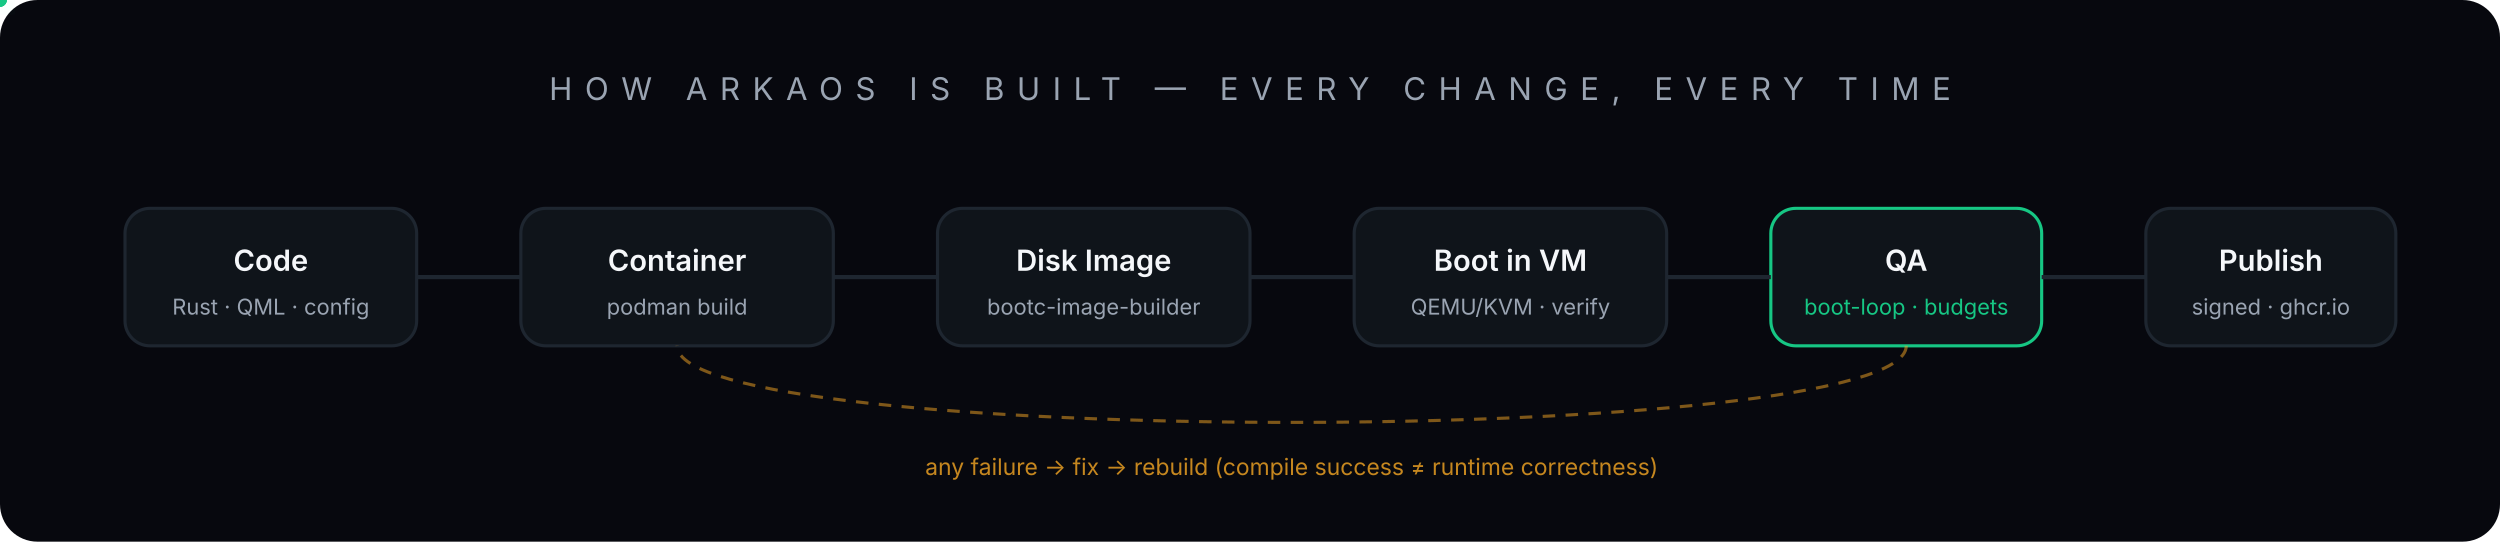
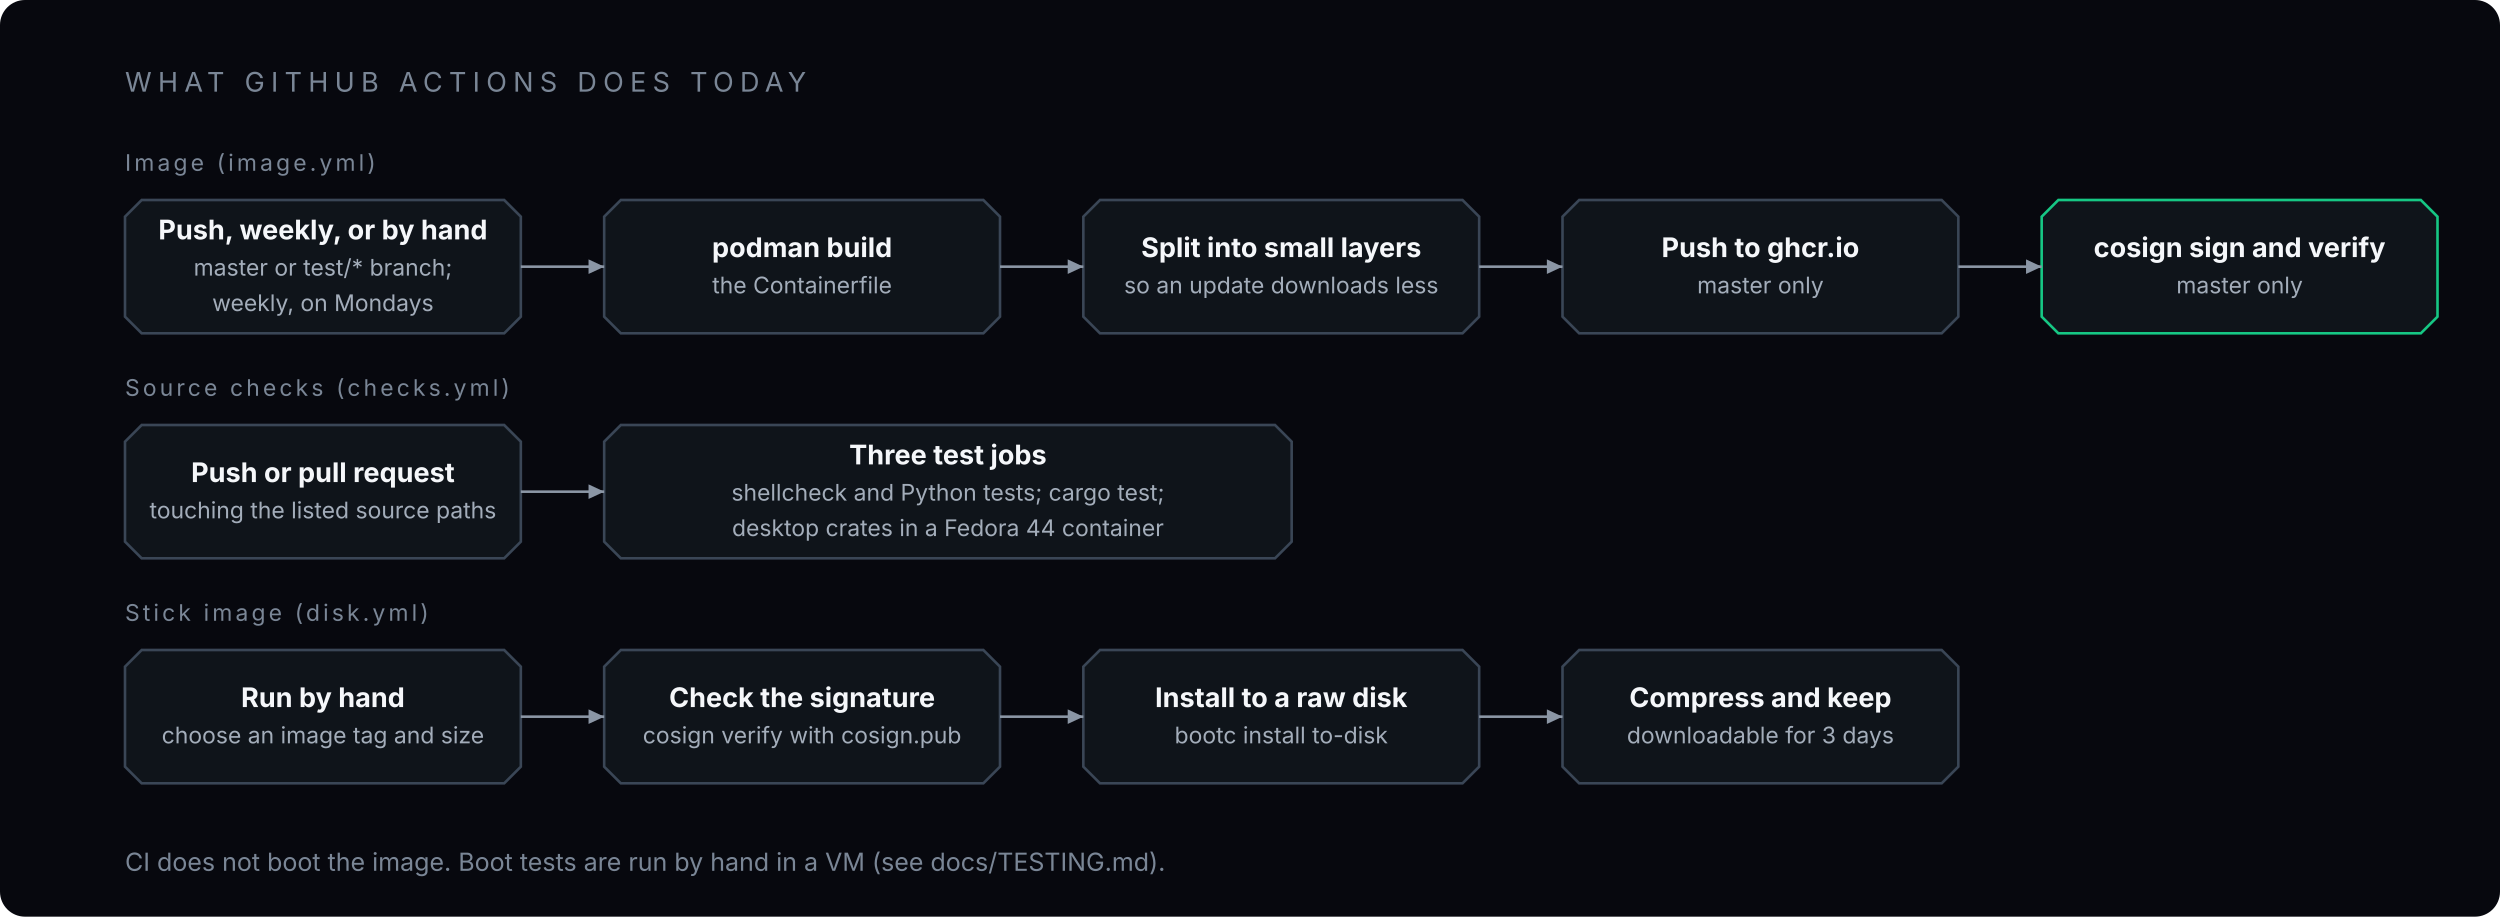
- <svg xmlns="http://www.w3.org/2000/svg" width="1200" height="260" viewBox="0 0 1200 260" font-family="Inter, -apple-system, 'Segoe UI', sans-serif">
+ <svg xmlns="http://www.w3.org/2000/svg" width="1200" height="440" viewBox="0 0 1200 440" font-family="Inter, 'Noto Sans', 'Segoe UI', sans-serif">
  <defs>
-     <filter id="g" x="-60%" y="-60%" width="220%" height="220%">
-       <feGaussianBlur stdDeviation="5" result="b" />
-       <feMerge>
-         <feMergeNode in="b" />
-         <feMergeNode in="SourceGraphic" />
-       </feMerge>
-     </filter>
+     <marker id="a" markerWidth="8" markerHeight="8" refX="7.5" refY="4" orient="auto" markerUnits="userSpaceOnUse">
+       <path d="M0 0.5L7.5 4L0 7.5Z" fill="#8b96a5" />
+     </marker>
  </defs>
-   <rect width="1200" height="260" rx="18" fill="#07080e" />
-   <text x="600" y="48" text-anchor="middle" font-size="15" letter-spacing="6" fill="#9aa4b2">HOW ARKAOS IS BUILT — EVERY CHANGE, EVERY TIME</text>
-   <g font-size="14" font-weight="600" fill="#f5f7fa" text-anchor="middle">
-     <rect x="60" y="100" width="140" height="66" rx="12" fill="#0f141a" stroke="#1e2630" stroke-width="1.5" />
-     <text x="130" y="130">Code</text>
-     <text x="130" y="151" font-size="10.5" font-weight="400" fill="#9aa4b2">Rust · QML · config</text>
-     <rect x="250" y="100" width="150" height="66" rx="12" fill="#0f141a" stroke="#1e2630" stroke-width="1.5" />
-     <text x="325" y="130">Container</text>
-     <text x="325" y="151" font-size="10.5" font-weight="400" fill="#9aa4b2">podman build</text>
-     <rect x="450" y="100" width="150" height="66" rx="12" fill="#0f141a" stroke="#1e2630" stroke-width="1.5" />
-     <text x="525" y="130">Disk Image</text>
-     <text x="525" y="151" font-size="10.5" font-weight="400" fill="#9aa4b2">bootc-image-builder</text>
-     <rect x="650" y="100" width="150" height="66" rx="12" fill="#0f141a" stroke="#1e2630" stroke-width="1.5" />
-     <text x="725" y="130">Boot in VM</text>
-     <text x="725" y="151" font-size="10.5" font-weight="400" fill="#9aa4b2">QEMU/KVM · verify</text>
-     <rect x="850" y="100" width="130" height="66" rx="12" fill="#0f141a" stroke="#16c784" stroke-width="1.5" />
-     <text x="915" y="130">QA</text>
-     <text x="915" y="151" font-size="10.5" font-weight="400" fill="#16c784">boot-loop · budgets</text>
-     <rect x="1030" y="100" width="120" height="66" rx="12" fill="#0f141a" stroke="#1e2630" stroke-width="1.5" />
-     <text x="1090" y="130">Publish</text>
-     <text x="1090" y="151" font-size="10.5" font-weight="400" fill="#9aa4b2">signed · ghcr.io</text>
-   </g>
-   <g stroke="#1e2630" stroke-width="2">
-     <line x1="200" y1="133" x2="250" y2="133" />
-     <line x1="400" y1="133" x2="450" y2="133" />
-     <line x1="600" y1="133" x2="650" y2="133" />
-     <line x1="800" y1="133" x2="850" y2="133" />
-     <line x1="980" y1="133" x2="1030" y2="133" />
-   </g>
-   <path d="M915 166 C915 215 325 215 325 166" stroke="#f5a623" stroke-width="1.5" fill="none" opacity="0.5" stroke-dasharray="6 5" />
-   <text x="620" y="228" text-anchor="middle" font-size="11" fill="#f5a623" opacity="0.8">any failure → fix → rebuild (compile success ≠ runtime correctness)</text>
-   <g fill="#16c784" filter="url(#g)">
-     <circle r="3.2">
-       <animateMotion path="M200 133 H250" dur="1.1s" repeatCount="indefinite" />
-       <animate attributeName="opacity" values="0;1;0" dur="1.1s" repeatCount="indefinite" />
-     </circle>
-     <circle r="3.2">
-       <animateMotion path="M400 133 H450" dur="1.1s" begin="0.22s" repeatCount="indefinite" />
-       <animate attributeName="opacity" values="0;1;0" dur="1.1s" begin="0.22s" repeatCount="indefinite" />
-     </circle>
-     <circle r="3.2">
-       <animateMotion path="M600 133 H650" dur="1.1s" begin="0.44s" repeatCount="indefinite" />
-       <animate attributeName="opacity" values="0;1;0" dur="1.1s" begin="0.44s" repeatCount="indefinite" />
-     </circle>
-     <circle r="3.2">
-       <animateMotion path="M800 133 H850" dur="1.1s" begin="0.66s" repeatCount="indefinite" />
-       <animate attributeName="opacity" values="0;1;0" dur="1.1s" begin="0.66s" repeatCount="indefinite" />
-     </circle>
-     <circle r="3.2">
-       <animateMotion path="M980 133 H1030" dur="1.1s" begin="0.88s" repeatCount="indefinite" />
-       <animate attributeName="opacity" values="0;1;0" dur="1.1s" begin="0.88s" repeatCount="indefinite" />
-     </circle>
-   </g>
+   <rect width="1200" height="440" rx="12" fill="#07080e" />
+   <text x="60" y="44" text-anchor="start" font-size="13" letter-spacing="3" fill="#7a8696">WHAT GITHUB ACTIONS DOES TODAY</text>
+   <text x="60" y="82" text-anchor="start" font-size="11" letter-spacing="1.5" fill="#7a8696">Image  (image.yml)</text>
+   <path d="M68 96H242L250 104V152L242 160H68L60 152V104Z" fill="#0f141a" stroke="#3a4656" stroke-width="1.25" stroke-linejoin="miter" />
+   <text x="155.0" y="114.9" text-anchor="middle" font-size="13" font-weight="700" fill="#f5f7fa">Push, weekly, or by hand</text>
+   <text x="155.0" y="132.3" text-anchor="middle" font-size="11" font-weight="400" fill="#a3adba">master or test/* branch;</text>
+   <text x="155.0" y="149.3" text-anchor="middle" font-size="11" font-weight="400" fill="#a3adba">weekly, on Mondays</text>
+   <path d="M298 96H472L480 104V152L472 160H298L290 152V104Z" fill="#0f141a" stroke="#3a4656" stroke-width="1.25" stroke-linejoin="miter" />
+   <text x="385.0" y="123.4" text-anchor="middle" font-size="13" font-weight="700" fill="#f5f7fa">podman build</text>
+   <text x="385.0" y="140.8" text-anchor="middle" font-size="11" font-weight="400" fill="#a3adba">the Containerfile</text>
+   <path d="M250 128.0 L290 128.0" fill="none" stroke="#8b96a5" stroke-width="1.25" stroke-linejoin="miter" marker-end="url(#a)" />
+   <path d="M528 96H702L710 104V152L702 160H528L520 152V104Z" fill="#0f141a" stroke="#3a4656" stroke-width="1.25" stroke-linejoin="miter" />
+   <text x="615.0" y="123.4" text-anchor="middle" font-size="13" font-weight="700" fill="#f5f7fa">Split into small layers</text>
+   <text x="615.0" y="140.8" text-anchor="middle" font-size="11" font-weight="400" fill="#a3adba">so an update downloads less</text>
+   <path d="M480 128.0 L520 128.0" fill="none" stroke="#8b96a5" stroke-width="1.25" stroke-linejoin="miter" marker-end="url(#a)" />
+   <path d="M758 96H932L940 104V152L932 160H758L750 152V104Z" fill="#0f141a" stroke="#3a4656" stroke-width="1.25" stroke-linejoin="miter" />
+   <text x="845.0" y="123.4" text-anchor="middle" font-size="13" font-weight="700" fill="#f5f7fa">Push to ghcr.io</text>
+   <text x="845.0" y="140.8" text-anchor="middle" font-size="11" font-weight="400" fill="#a3adba">master only</text>
+   <path d="M710 128.0 L750 128.0" fill="none" stroke="#8b96a5" stroke-width="1.25" stroke-linejoin="miter" marker-end="url(#a)" />
+   <path d="M988 96H1162L1170 104V152L1162 160H988L980 152V104Z" fill="#0f141a" stroke="#16c784" stroke-width="1.25" stroke-linejoin="miter" />
+   <text x="1075.0" y="123.4" text-anchor="middle" font-size="13" font-weight="700" fill="#f5f7fa">cosign sign and verify</text>
+   <text x="1075.0" y="140.8" text-anchor="middle" font-size="11" font-weight="400" fill="#a3adba">master only</text>
+   <path d="M940 128.0 L980 128.0" fill="none" stroke="#8b96a5" stroke-width="1.25" stroke-linejoin="miter" marker-end="url(#a)" />
+   <text x="60" y="190" text-anchor="start" font-size="11" letter-spacing="1.5" fill="#7a8696">Source checks  (checks.yml)</text>
+   <path d="M68 204H242L250 212V260L242 268H68L60 260V212Z" fill="#0f141a" stroke="#3a4656" stroke-width="1.25" stroke-linejoin="miter" />
+   <text x="155.0" y="231.4" text-anchor="middle" font-size="13" font-weight="700" fill="#f5f7fa">Push or pull request</text>
+   <text x="155.0" y="248.8" text-anchor="middle" font-size="11" font-weight="400" fill="#a3adba">touching the listed source paths</text>
+   <path d="M298 204H612L620 212V260L612 268H298L290 260V212Z" fill="#0f141a" stroke="#3a4656" stroke-width="1.25" stroke-linejoin="miter" />
+   <text x="455.0" y="222.9" text-anchor="middle" font-size="13" font-weight="700" fill="#f5f7fa">Three test jobs</text>
+   <text x="455.0" y="240.3" text-anchor="middle" font-size="11" font-weight="400" fill="#a3adba">shellcheck and Python tests; cargo test;</text>
+   <text x="455.0" y="257.3" text-anchor="middle" font-size="11" font-weight="400" fill="#a3adba">desktop crates in a Fedora 44 container</text>
+   <path d="M250 236.0 L290 236.0" fill="none" stroke="#8b96a5" stroke-width="1.25" stroke-linejoin="miter" marker-end="url(#a)" />
+   <text x="60" y="298" text-anchor="start" font-size="11" letter-spacing="1.5" fill="#7a8696">Stick image  (disk.yml)</text>
+   <path d="M68 312H242L250 320V368L242 376H68L60 368V320Z" fill="#0f141a" stroke="#3a4656" stroke-width="1.25" stroke-linejoin="miter" />
+   <text x="155.0" y="339.4" text-anchor="middle" font-size="13" font-weight="700" fill="#f5f7fa">Run by hand</text>
+   <text x="155.0" y="356.8" text-anchor="middle" font-size="11" font-weight="400" fill="#a3adba">choose an image tag and size</text>
+   <path d="M298 312H472L480 320V368L472 376H298L290 368V320Z" fill="#0f141a" stroke="#3a4656" stroke-width="1.25" stroke-linejoin="miter" />
+   <text x="385.0" y="339.4" text-anchor="middle" font-size="13" font-weight="700" fill="#f5f7fa">Check the signature</text>
+   <text x="385.0" y="356.8" text-anchor="middle" font-size="11" font-weight="400" fill="#a3adba">cosign verify with cosign.pub</text>
+   <path d="M250 344.0 L290 344.0" fill="none" stroke="#8b96a5" stroke-width="1.25" stroke-linejoin="miter" marker-end="url(#a)" />
+   <path d="M528 312H702L710 320V368L702 376H528L520 368V320Z" fill="#0f141a" stroke="#3a4656" stroke-width="1.25" stroke-linejoin="miter" />
+   <text x="615.0" y="339.4" text-anchor="middle" font-size="13" font-weight="700" fill="#f5f7fa">Install to a raw disk</text>
+   <text x="615.0" y="356.8" text-anchor="middle" font-size="11" font-weight="400" fill="#a3adba">bootc install to-disk</text>
+   <path d="M480 344.0 L520 344.0" fill="none" stroke="#8b96a5" stroke-width="1.25" stroke-linejoin="miter" marker-end="url(#a)" />
+   <path d="M758 312H932L940 320V368L932 376H758L750 368V320Z" fill="#0f141a" stroke="#3a4656" stroke-width="1.25" stroke-linejoin="miter" />
+   <text x="845.0" y="339.4" text-anchor="middle" font-size="13" font-weight="700" fill="#f5f7fa">Compress and keep</text>
+   <text x="845.0" y="356.8" text-anchor="middle" font-size="11" font-weight="400" fill="#a3adba">downloadable for 3 days</text>
+   <path d="M710 344.0 L750 344.0" fill="none" stroke="#8b96a5" stroke-width="1.25" stroke-linejoin="miter" marker-end="url(#a)" />
+   <text x="60" y="418" text-anchor="start" font-size="12" font-weight="400" fill="#7a8696">CI does not boot the image. Boot tests are run by hand in a VM (see docs/TESTING.md).</text>
</svg>
